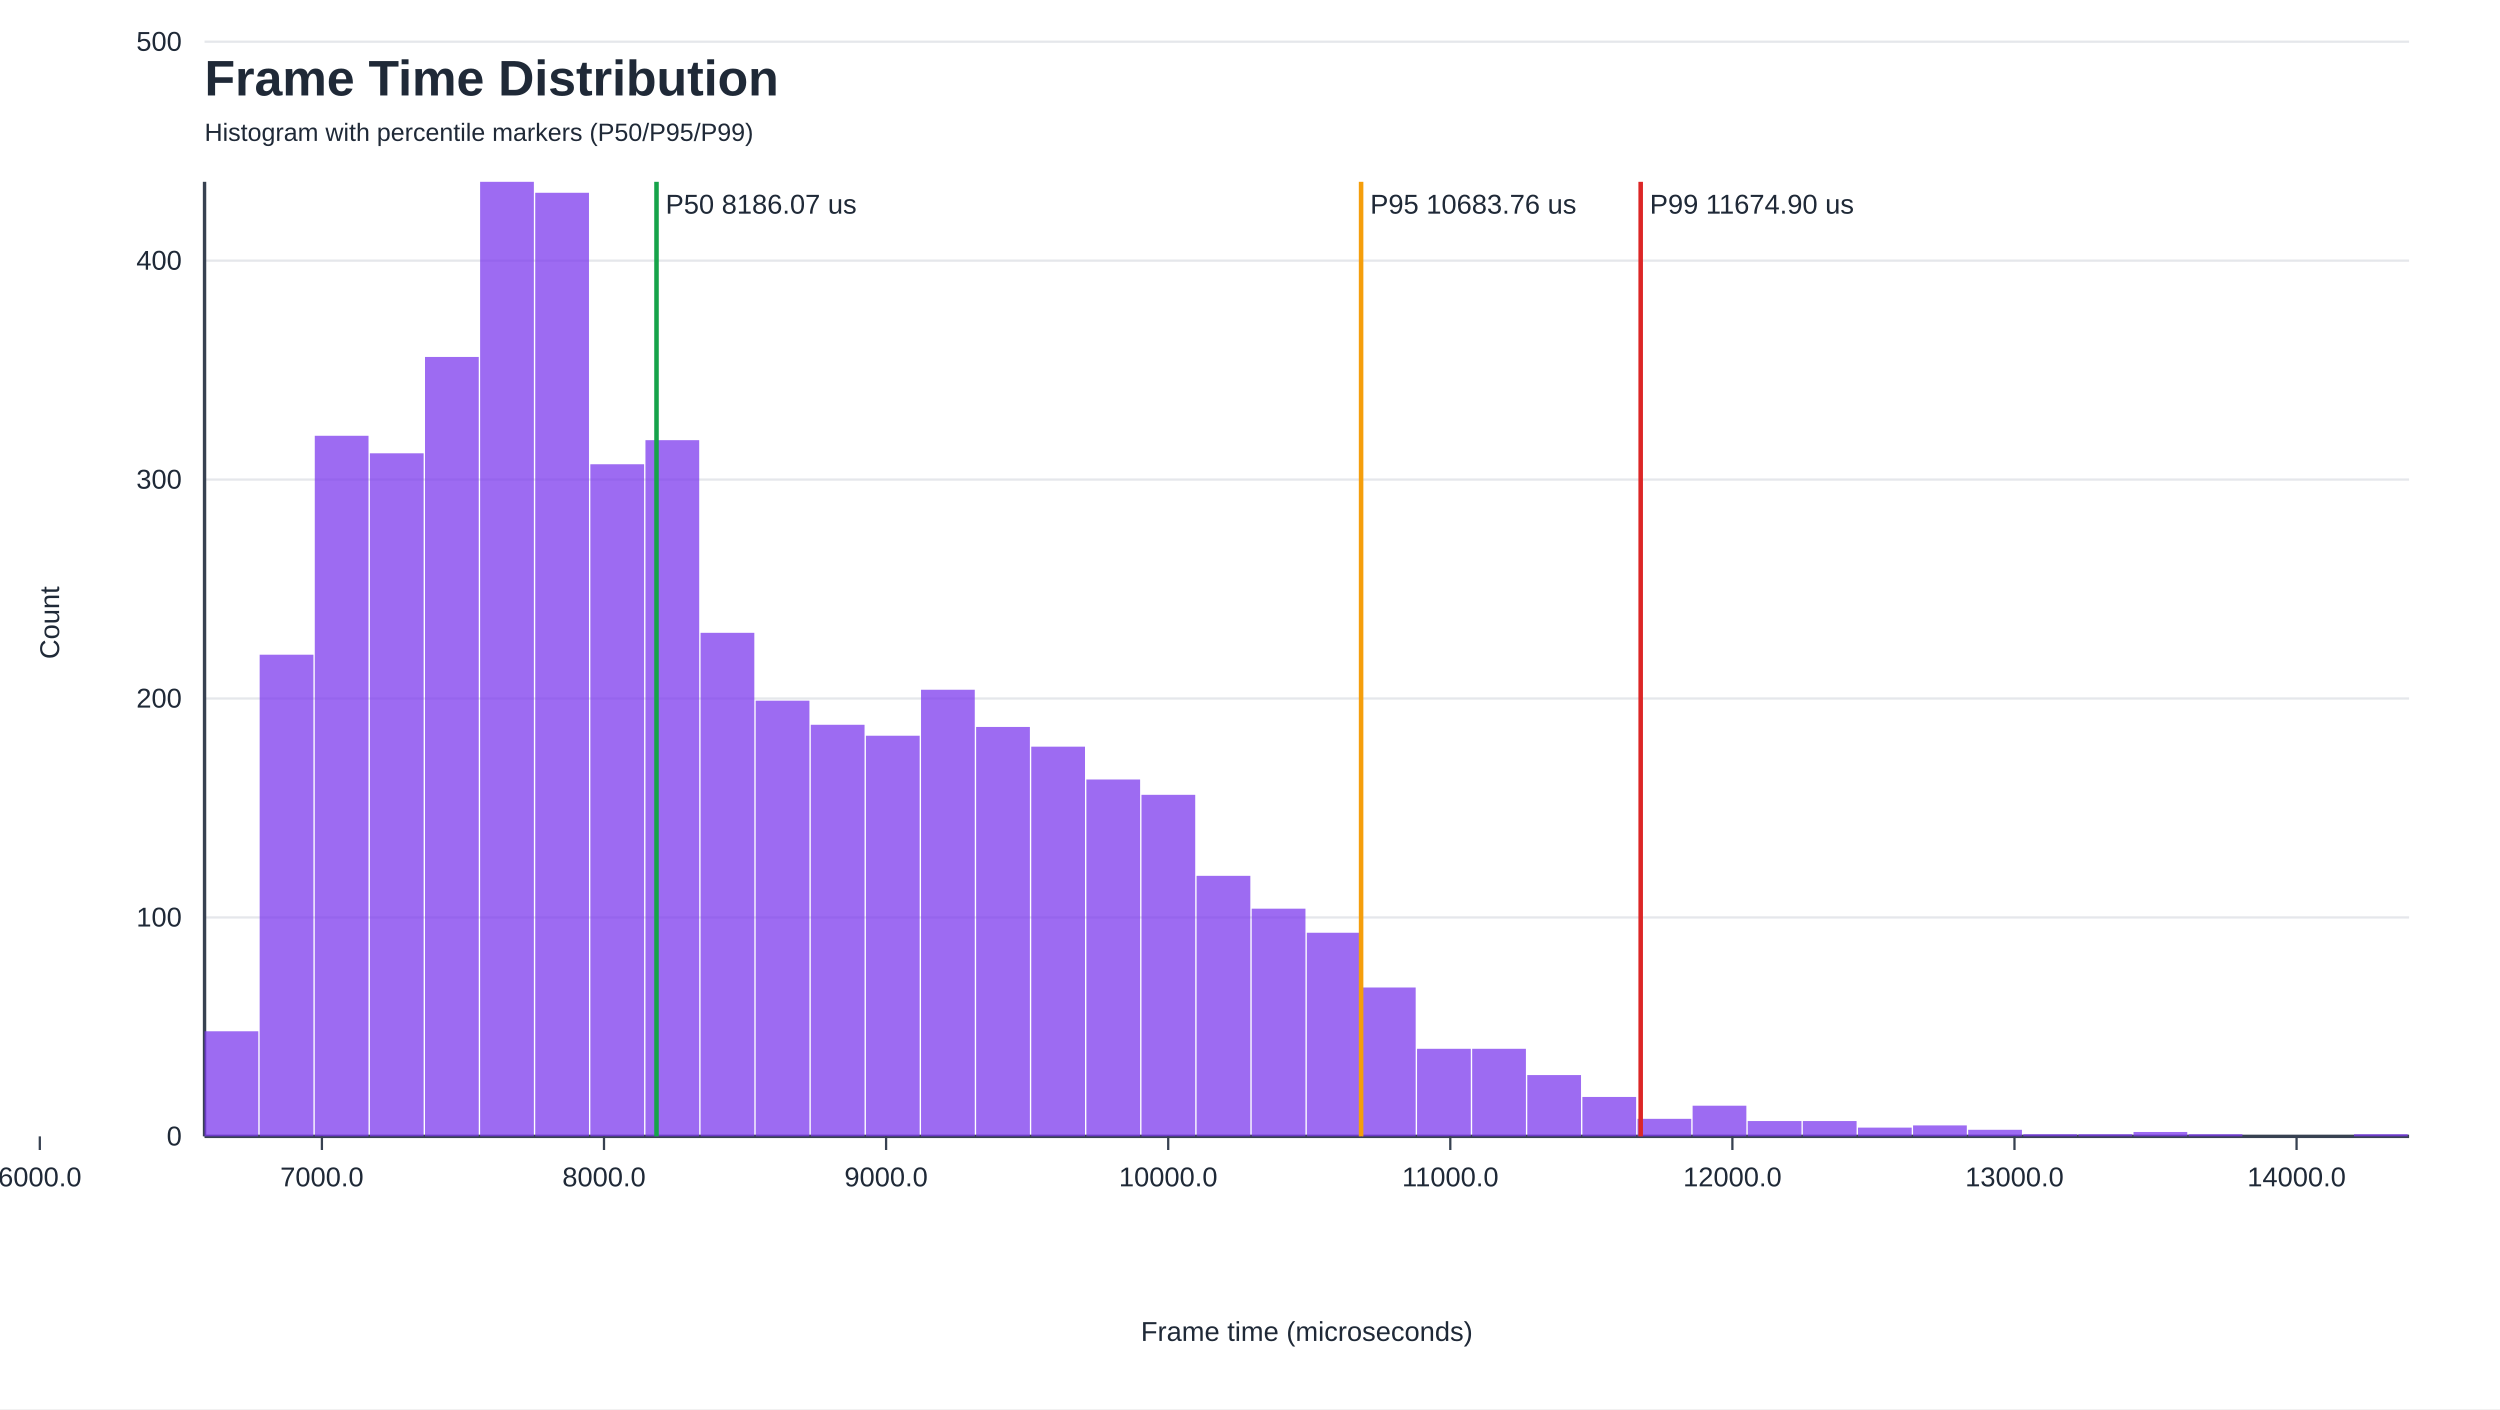
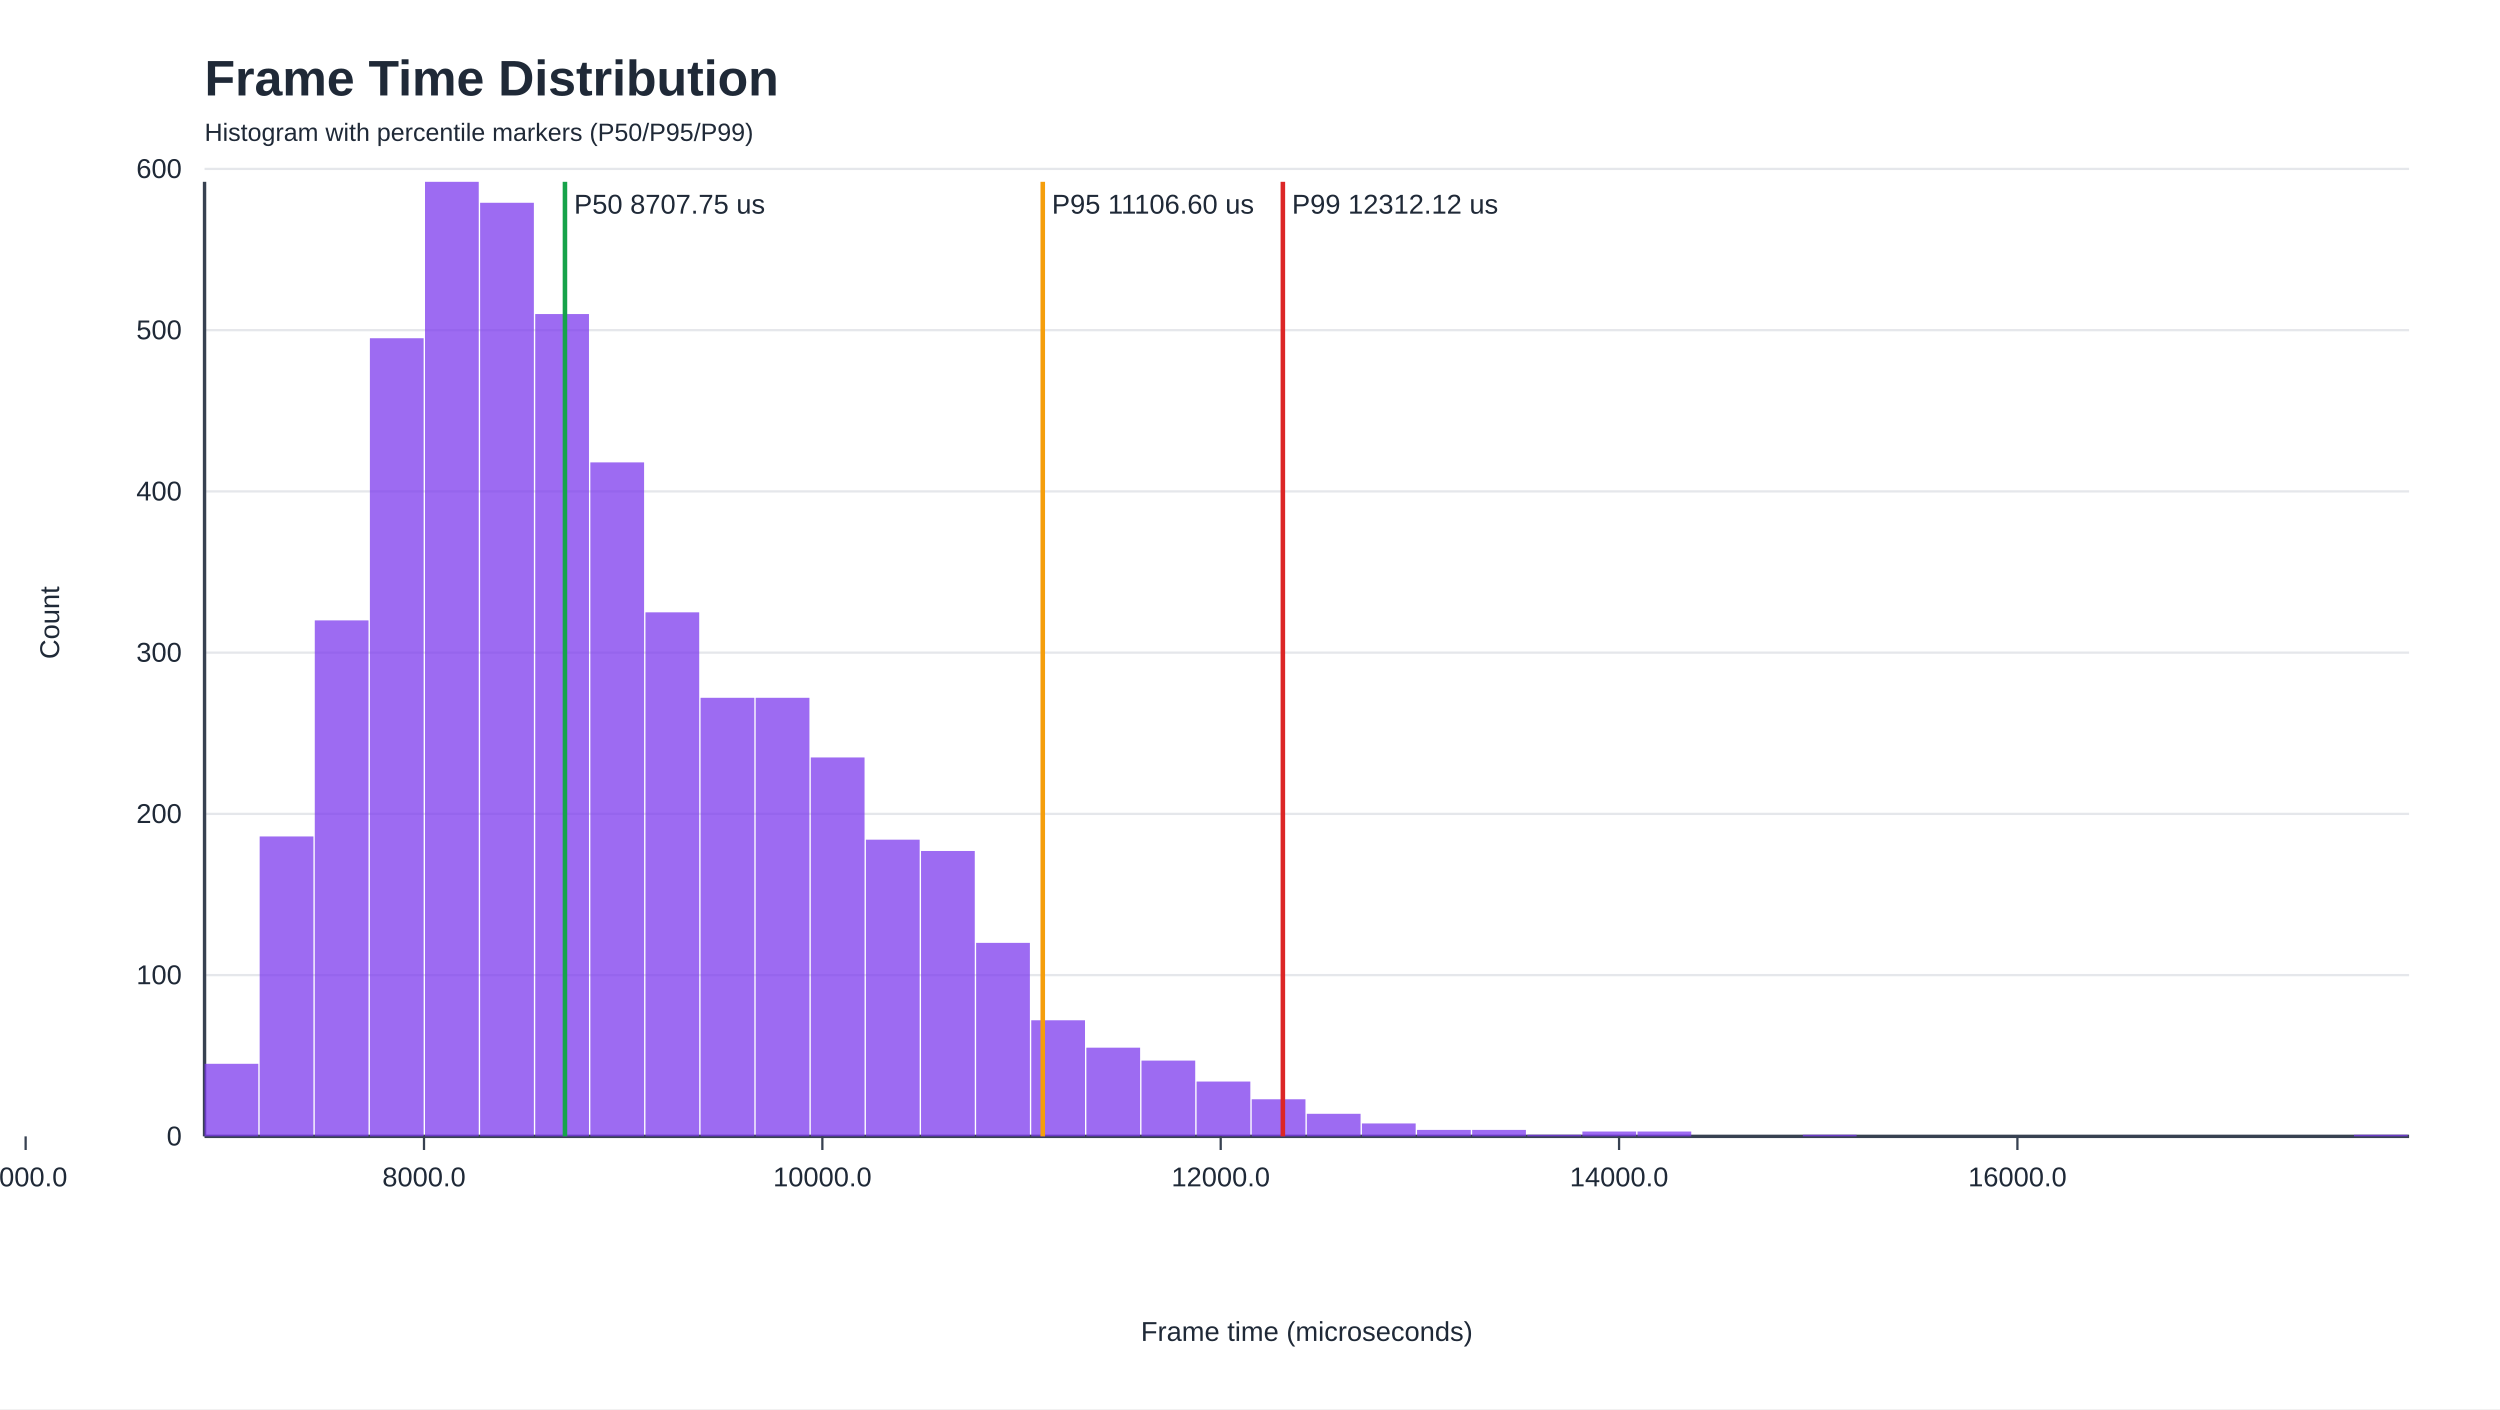
<svg xmlns="http://www.w3.org/2000/svg" width="1100" height="620" viewBox="0 0 1100 620" role="img">
  <style>text{font-family:Arial,sans-serif;fill:#1f2937;}.title{font-size:22px;font-weight:700;}.axis{font-size:12px;}.small{font-size:11px;}</style>
  <rect x="0" y="0" width="1100" height="620" fill="#ffffff" />
  <text class="title" x="90" y="42">Frame Time Distribution</text>
  <text class="small" x="90" y="62">Histogram with percentile markers (P50/P95/P99)</text>
  <line x1="90" y1="500.00" x2="1060" y2="500.00" stroke="#e5e7eb" stroke-width="1" />
  <text class="axis" x="80" y="504.00" text-anchor="end">0</text>
-   <line x1="90" y1="403.67" x2="1060" y2="403.67" stroke="#e5e7eb" stroke-width="1" />
-   <text class="axis" x="80" y="407.67" text-anchor="end">100</text>
-   <line x1="90" y1="307.34" x2="1060" y2="307.34" stroke="#e5e7eb" stroke-width="1" />
-   <text class="axis" x="80" y="311.34" text-anchor="end">200</text>
-   <line x1="90" y1="211.01" x2="1060" y2="211.01" stroke="#e5e7eb" stroke-width="1" />
-   <text class="axis" x="80" y="215.01" text-anchor="end">300</text>
-   <line x1="90" y1="114.68" x2="1060" y2="114.68" stroke="#e5e7eb" stroke-width="1" />
-   <text class="axis" x="80" y="118.68" text-anchor="end">400</text>
-   <line x1="90" y1="18.35" x2="1060" y2="18.35" stroke="#e5e7eb" stroke-width="1" />
-   <text class="axis" x="80" y="22.35" text-anchor="end">500</text>
+   <line x1="90" y1="429.05" x2="1060" y2="429.05" stroke="#e5e7eb" stroke-width="1" />
+   <text class="axis" x="80" y="433.05" text-anchor="end">100</text>
+   <line x1="90" y1="358.11" x2="1060" y2="358.11" stroke="#e5e7eb" stroke-width="1" />
+   <text class="axis" x="80" y="362.11" text-anchor="end">200</text>
+   <line x1="90" y1="287.16" x2="1060" y2="287.16" stroke="#e5e7eb" stroke-width="1" />
+   <text class="axis" x="80" y="291.16" text-anchor="end">300</text>
+   <line x1="90" y1="216.22" x2="1060" y2="216.22" stroke="#e5e7eb" stroke-width="1" />
+   <text class="axis" x="80" y="220.22" text-anchor="end">400</text>
+   <line x1="90" y1="145.27" x2="1060" y2="145.27" stroke="#e5e7eb" stroke-width="1" />
+   <text class="axis" x="80" y="149.27" text-anchor="end">500</text>
+   <line x1="90" y1="74.32" x2="1060" y2="74.32" stroke="#e5e7eb" stroke-width="1" />
+   <text class="axis" x="80" y="78.32" text-anchor="end">600</text>
  <line x1="90" y1="80" x2="90" y2="500" stroke="#374151" stroke-width="1.5" />
  <line x1="90" y1="500" x2="1060" y2="500" stroke="#374151" stroke-width="1.5" />
-   <rect x="90.00" y="453.76" width="23.65" height="46.24" fill="#7c3aed" opacity="0.75" />
-   <rect x="114.25" y="288.07" width="23.65" height="211.93" fill="#7c3aed" opacity="0.75" />
-   <rect x="138.50" y="191.74" width="23.65" height="308.26" fill="#7c3aed" opacity="0.75" />
-   <rect x="162.75" y="199.45" width="23.65" height="300.55" fill="#7c3aed" opacity="0.75" />
-   <rect x="187.00" y="157.06" width="23.65" height="342.94" fill="#7c3aed" opacity="0.75" />
-   <rect x="211.25" y="80.00" width="23.65" height="420.00" fill="#7c3aed" opacity="0.75" />
-   <rect x="235.50" y="84.82" width="23.65" height="415.18" fill="#7c3aed" opacity="0.75" />
-   <rect x="259.75" y="204.27" width="23.65" height="295.73" fill="#7c3aed" opacity="0.75" />
-   <rect x="284.00" y="193.67" width="23.65" height="306.33" fill="#7c3aed" opacity="0.75" />
-   <rect x="308.25" y="278.44" width="23.65" height="221.56" fill="#7c3aed" opacity="0.75" />
-   <rect x="332.50" y="308.30" width="23.65" height="191.70" fill="#7c3aed" opacity="0.75" />
-   <rect x="356.75" y="318.90" width="23.65" height="181.10" fill="#7c3aed" opacity="0.75" />
-   <rect x="381.00" y="323.72" width="23.65" height="176.28" fill="#7c3aed" opacity="0.75" />
-   <rect x="405.25" y="303.49" width="23.65" height="196.51" fill="#7c3aed" opacity="0.75" />
-   <rect x="429.50" y="319.86" width="23.65" height="180.14" fill="#7c3aed" opacity="0.75" />
-   <rect x="453.75" y="328.53" width="23.65" height="171.47" fill="#7c3aed" opacity="0.75" />
-   <rect x="478.00" y="342.98" width="23.65" height="157.02" fill="#7c3aed" opacity="0.75" />
-   <rect x="502.25" y="349.72" width="23.65" height="150.28" fill="#7c3aed" opacity="0.75" />
-   <rect x="526.50" y="385.37" width="23.65" height="114.63" fill="#7c3aed" opacity="0.75" />
-   <rect x="550.75" y="399.82" width="23.65" height="100.18" fill="#7c3aed" opacity="0.75" />
-   <rect x="575.00" y="410.41" width="23.65" height="89.59" fill="#7c3aed" opacity="0.75" />
-   <rect x="599.25" y="434.50" width="23.65" height="65.50" fill="#7c3aed" opacity="0.75" />
-   <rect x="623.50" y="461.47" width="23.65" height="38.53" fill="#7c3aed" opacity="0.75" />
-   <rect x="647.75" y="461.47" width="23.65" height="38.53" fill="#7c3aed" opacity="0.75" />
-   <rect x="672.00" y="473.03" width="23.65" height="26.97" fill="#7c3aed" opacity="0.75" />
-   <rect x="696.25" y="482.66" width="23.65" height="17.34" fill="#7c3aed" opacity="0.75" />
-   <rect x="720.50" y="492.29" width="23.65" height="7.71" fill="#7c3aed" opacity="0.75" />
-   <rect x="744.75" y="486.51" width="23.65" height="13.49" fill="#7c3aed" opacity="0.75" />
-   <rect x="769.00" y="493.26" width="23.65" height="6.74" fill="#7c3aed" opacity="0.75" />
-   <rect x="793.25" y="493.26" width="23.65" height="6.74" fill="#7c3aed" opacity="0.75" />
-   <rect x="817.50" y="496.15" width="23.65" height="3.85" fill="#7c3aed" opacity="0.75" />
-   <rect x="841.75" y="495.18" width="23.65" height="4.82" fill="#7c3aed" opacity="0.75" />
-   <rect x="866.00" y="497.11" width="23.65" height="2.89" fill="#7c3aed" opacity="0.75" />
-   <rect x="890.25" y="499.04" width="23.65" height="0.96" fill="#7c3aed" opacity="0.75" />
-   <rect x="914.50" y="499.04" width="23.65" height="0.96" fill="#7c3aed" opacity="0.75" />
-   <rect x="938.75" y="498.07" width="23.65" height="1.93" fill="#7c3aed" opacity="0.75" />
-   <rect x="963.00" y="499.04" width="23.65" height="0.96" fill="#7c3aed" opacity="0.75" />
+   <rect x="90.00" y="468.07" width="23.65" height="31.93" fill="#7c3aed" opacity="0.75" />
+   <rect x="114.25" y="368.04" width="23.65" height="131.96" fill="#7c3aed" opacity="0.75" />
+   <rect x="138.50" y="272.97" width="23.65" height="227.03" fill="#7c3aed" opacity="0.75" />
+   <rect x="162.75" y="148.82" width="23.65" height="351.18" fill="#7c3aed" opacity="0.75" />
+   <rect x="187.00" y="80.00" width="23.65" height="420.00" fill="#7c3aed" opacity="0.75" />
+   <rect x="211.25" y="89.22" width="23.65" height="410.78" fill="#7c3aed" opacity="0.75" />
+   <rect x="235.50" y="138.18" width="23.65" height="361.82" fill="#7c3aed" opacity="0.75" />
+   <rect x="259.75" y="203.45" width="23.65" height="296.55" fill="#7c3aed" opacity="0.75" />
+   <rect x="284.00" y="269.43" width="23.65" height="230.57" fill="#7c3aed" opacity="0.75" />
+   <rect x="308.25" y="307.03" width="23.65" height="192.97" fill="#7c3aed" opacity="0.75" />
+   <rect x="332.50" y="307.03" width="23.65" height="192.97" fill="#7c3aed" opacity="0.75" />
+   <rect x="356.75" y="333.28" width="23.65" height="166.72" fill="#7c3aed" opacity="0.75" />
+   <rect x="381.00" y="369.46" width="23.65" height="130.54" fill="#7c3aed" opacity="0.75" />
+   <rect x="405.25" y="374.43" width="23.65" height="125.57" fill="#7c3aed" opacity="0.75" />
+   <rect x="429.50" y="414.86" width="23.65" height="85.14" fill="#7c3aed" opacity="0.75" />
+   <rect x="453.75" y="448.92" width="23.65" height="51.08" fill="#7c3aed" opacity="0.75" />
+   <rect x="478.00" y="460.98" width="23.65" height="39.02" fill="#7c3aed" opacity="0.75" />
+   <rect x="502.25" y="466.66" width="23.65" height="33.34" fill="#7c3aed" opacity="0.75" />
+   <rect x="526.50" y="475.88" width="23.65" height="24.12" fill="#7c3aed" opacity="0.75" />
+   <rect x="550.75" y="483.68" width="23.65" height="16.32" fill="#7c3aed" opacity="0.75" />
+   <rect x="575.00" y="490.07" width="23.65" height="9.93" fill="#7c3aed" opacity="0.75" />
+   <rect x="599.25" y="494.32" width="23.65" height="5.68" fill="#7c3aed" opacity="0.75" />
+   <rect x="623.50" y="497.16" width="23.65" height="2.84" fill="#7c3aed" opacity="0.75" />
+   <rect x="647.75" y="497.16" width="23.65" height="2.84" fill="#7c3aed" opacity="0.75" />
+   <rect x="672.00" y="499.29" width="23.65" height="0.71" fill="#7c3aed" opacity="0.75" />
+   <rect x="696.25" y="497.87" width="23.65" height="2.13" fill="#7c3aed" opacity="0.75" />
+   <rect x="720.50" y="497.87" width="23.65" height="2.13" fill="#7c3aed" opacity="0.75" />
+   <rect x="744.75" y="500.00" width="23.65" height="0.00" fill="#7c3aed" opacity="0.75" />
+   <rect x="769.00" y="500.00" width="23.65" height="0.00" fill="#7c3aed" opacity="0.75" />
+   <rect x="793.25" y="499.29" width="23.65" height="0.71" fill="#7c3aed" opacity="0.75" />
+   <rect x="817.50" y="500.00" width="23.65" height="0.00" fill="#7c3aed" opacity="0.75" />
+   <rect x="841.75" y="500.00" width="23.65" height="0.00" fill="#7c3aed" opacity="0.75" />
+   <rect x="866.00" y="500.00" width="23.65" height="0.00" fill="#7c3aed" opacity="0.75" />
+   <rect x="890.25" y="500.00" width="23.65" height="0.00" fill="#7c3aed" opacity="0.75" />
+   <rect x="914.50" y="500.00" width="23.65" height="0.00" fill="#7c3aed" opacity="0.75" />
+   <rect x="938.75" y="500.00" width="23.65" height="0.00" fill="#7c3aed" opacity="0.75" />
+   <rect x="963.00" y="500.00" width="23.65" height="0.00" fill="#7c3aed" opacity="0.75" />
  <rect x="987.25" y="500.00" width="23.65" height="0.00" fill="#7c3aed" opacity="0.75" />
  <rect x="1011.50" y="500.00" width="23.65" height="0.00" fill="#7c3aed" opacity="0.75" />
-   <rect x="1035.75" y="499.04" width="23.65" height="0.96" fill="#7c3aed" opacity="0.75" />
-   <line x1="17.52" y1="500" x2="17.52" y2="506" stroke="#374151" />
-   <text class="axis" x="17.52" y="522" text-anchor="middle">6000.0</text>
-   <line x1="141.64" y1="500" x2="141.64" y2="506" stroke="#374151" />
-   <text class="axis" x="141.64" y="522" text-anchor="middle">7000.0</text>
-   <line x1="265.76" y1="500" x2="265.76" y2="506" stroke="#374151" />
-   <text class="axis" x="265.76" y="522" text-anchor="middle">8000.0</text>
-   <line x1="389.88" y1="500" x2="389.88" y2="506" stroke="#374151" />
-   <text class="axis" x="389.88" y="522" text-anchor="middle">9000.0</text>
-   <line x1="514.01" y1="500" x2="514.01" y2="506" stroke="#374151" />
-   <text class="axis" x="514.01" y="522" text-anchor="middle">10000.0</text>
-   <line x1="638.13" y1="500" x2="638.13" y2="506" stroke="#374151" />
-   <text class="axis" x="638.13" y="522" text-anchor="middle">11000.0</text>
-   <line x1="762.25" y1="500" x2="762.25" y2="506" stroke="#374151" />
-   <text class="axis" x="762.25" y="522" text-anchor="middle">12000.0</text>
-   <line x1="886.37" y1="500" x2="886.37" y2="506" stroke="#374151" />
-   <text class="axis" x="886.37" y="522" text-anchor="middle">13000.0</text>
-   <line x1="1010.49" y1="500" x2="1010.49" y2="506" stroke="#374151" />
-   <text class="axis" x="1010.49" y="522" text-anchor="middle">14000.0</text>
-   <line x1="288.86" y1="80" x2="288.86" y2="500" stroke="#16a34a" stroke-width="2" />
-   <text class="axis" x="292.86" y="94.00" text-anchor="start" fill="#16a34a">P50 8186.07 us</text>
-   <line x1="598.88" y1="80" x2="598.88" y2="500" stroke="#f59e0b" stroke-width="2" />
-   <text class="axis" x="602.88" y="94.00" text-anchor="start" fill="#f59e0b">P95 10683.76 us</text>
-   <line x1="721.90" y1="80" x2="721.90" y2="500" stroke="#dc2626" stroke-width="2" />
-   <text class="axis" x="725.90" y="94.00" text-anchor="start" fill="#dc2626">P99 11674.90 us</text>
+   <rect x="1035.75" y="499.29" width="23.65" height="0.71" fill="#7c3aed" opacity="0.75" />
+   <line x1="11.28" y1="500" x2="11.28" y2="506" stroke="#374151" />
+   <text class="axis" x="11.28" y="522" text-anchor="middle">6000.0</text>
+   <line x1="186.56" y1="500" x2="186.56" y2="506" stroke="#374151" />
+   <text class="axis" x="186.56" y="522" text-anchor="middle">8000.0</text>
+   <line x1="361.84" y1="500" x2="361.84" y2="506" stroke="#374151" />
+   <text class="axis" x="361.84" y="522" text-anchor="middle">10000.0</text>
+   <line x1="537.11" y1="500" x2="537.11" y2="506" stroke="#374151" />
+   <text class="axis" x="537.11" y="522" text-anchor="middle">12000.0</text>
+   <line x1="712.39" y1="500" x2="712.39" y2="506" stroke="#374151" />
+   <text class="axis" x="712.39" y="522" text-anchor="middle">14000.0</text>
+   <line x1="887.66" y1="500" x2="887.66" y2="506" stroke="#374151" />
+   <text class="axis" x="887.66" y="522" text-anchor="middle">16000.0</text>
+   <line x1="248.58" y1="80" x2="248.58" y2="500" stroke="#16a34a" stroke-width="2" />
+   <text class="axis" x="252.58" y="94.00" text-anchor="start" fill="#16a34a">P50 8707.75 us</text>
+   <line x1="458.82" y1="80" x2="458.82" y2="500" stroke="#f59e0b" stroke-width="2" />
+   <text class="axis" x="462.82" y="94.00" text-anchor="start" fill="#f59e0b">P95 11106.60 us</text>
+   <line x1="564.46" y1="80" x2="564.46" y2="500" stroke="#dc2626" stroke-width="2" />
+   <text class="axis" x="568.46" y="94.00" text-anchor="start" fill="#dc2626">P99 12312.12 us</text>
  <text class="axis" x="575.00" y="590" text-anchor="middle">Frame time (microseconds)</text>
  <text class="axis" x="26" y="290.00" transform="rotate(-90 26 290.00)">Count</text>
</svg>
